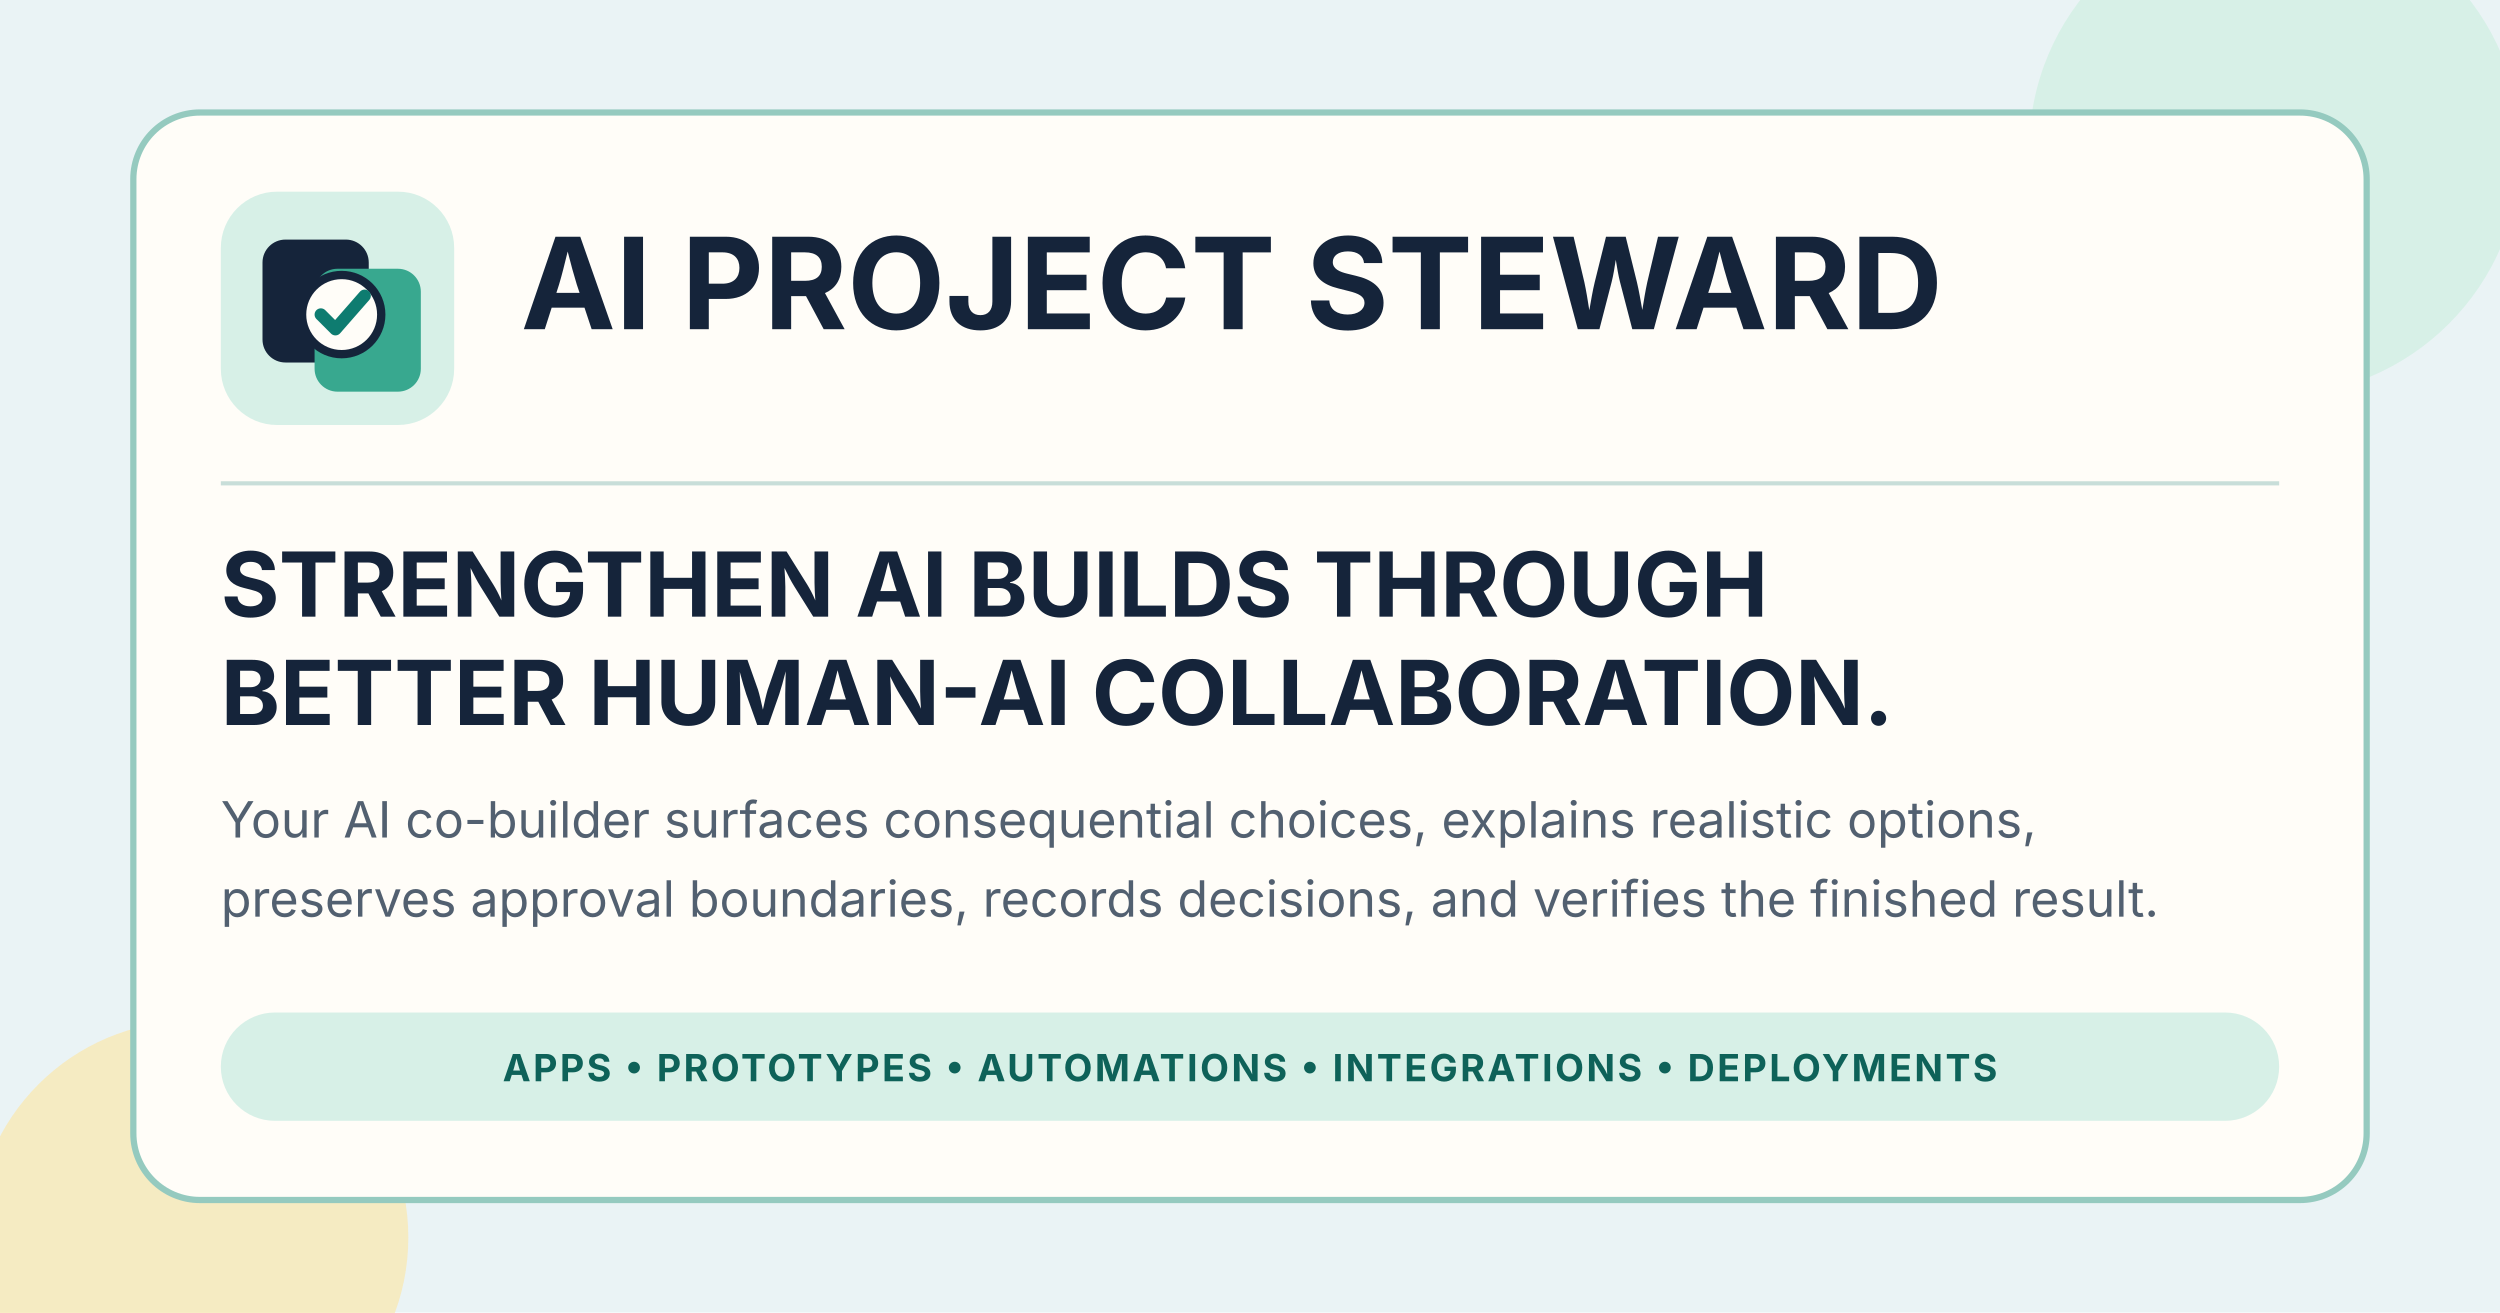
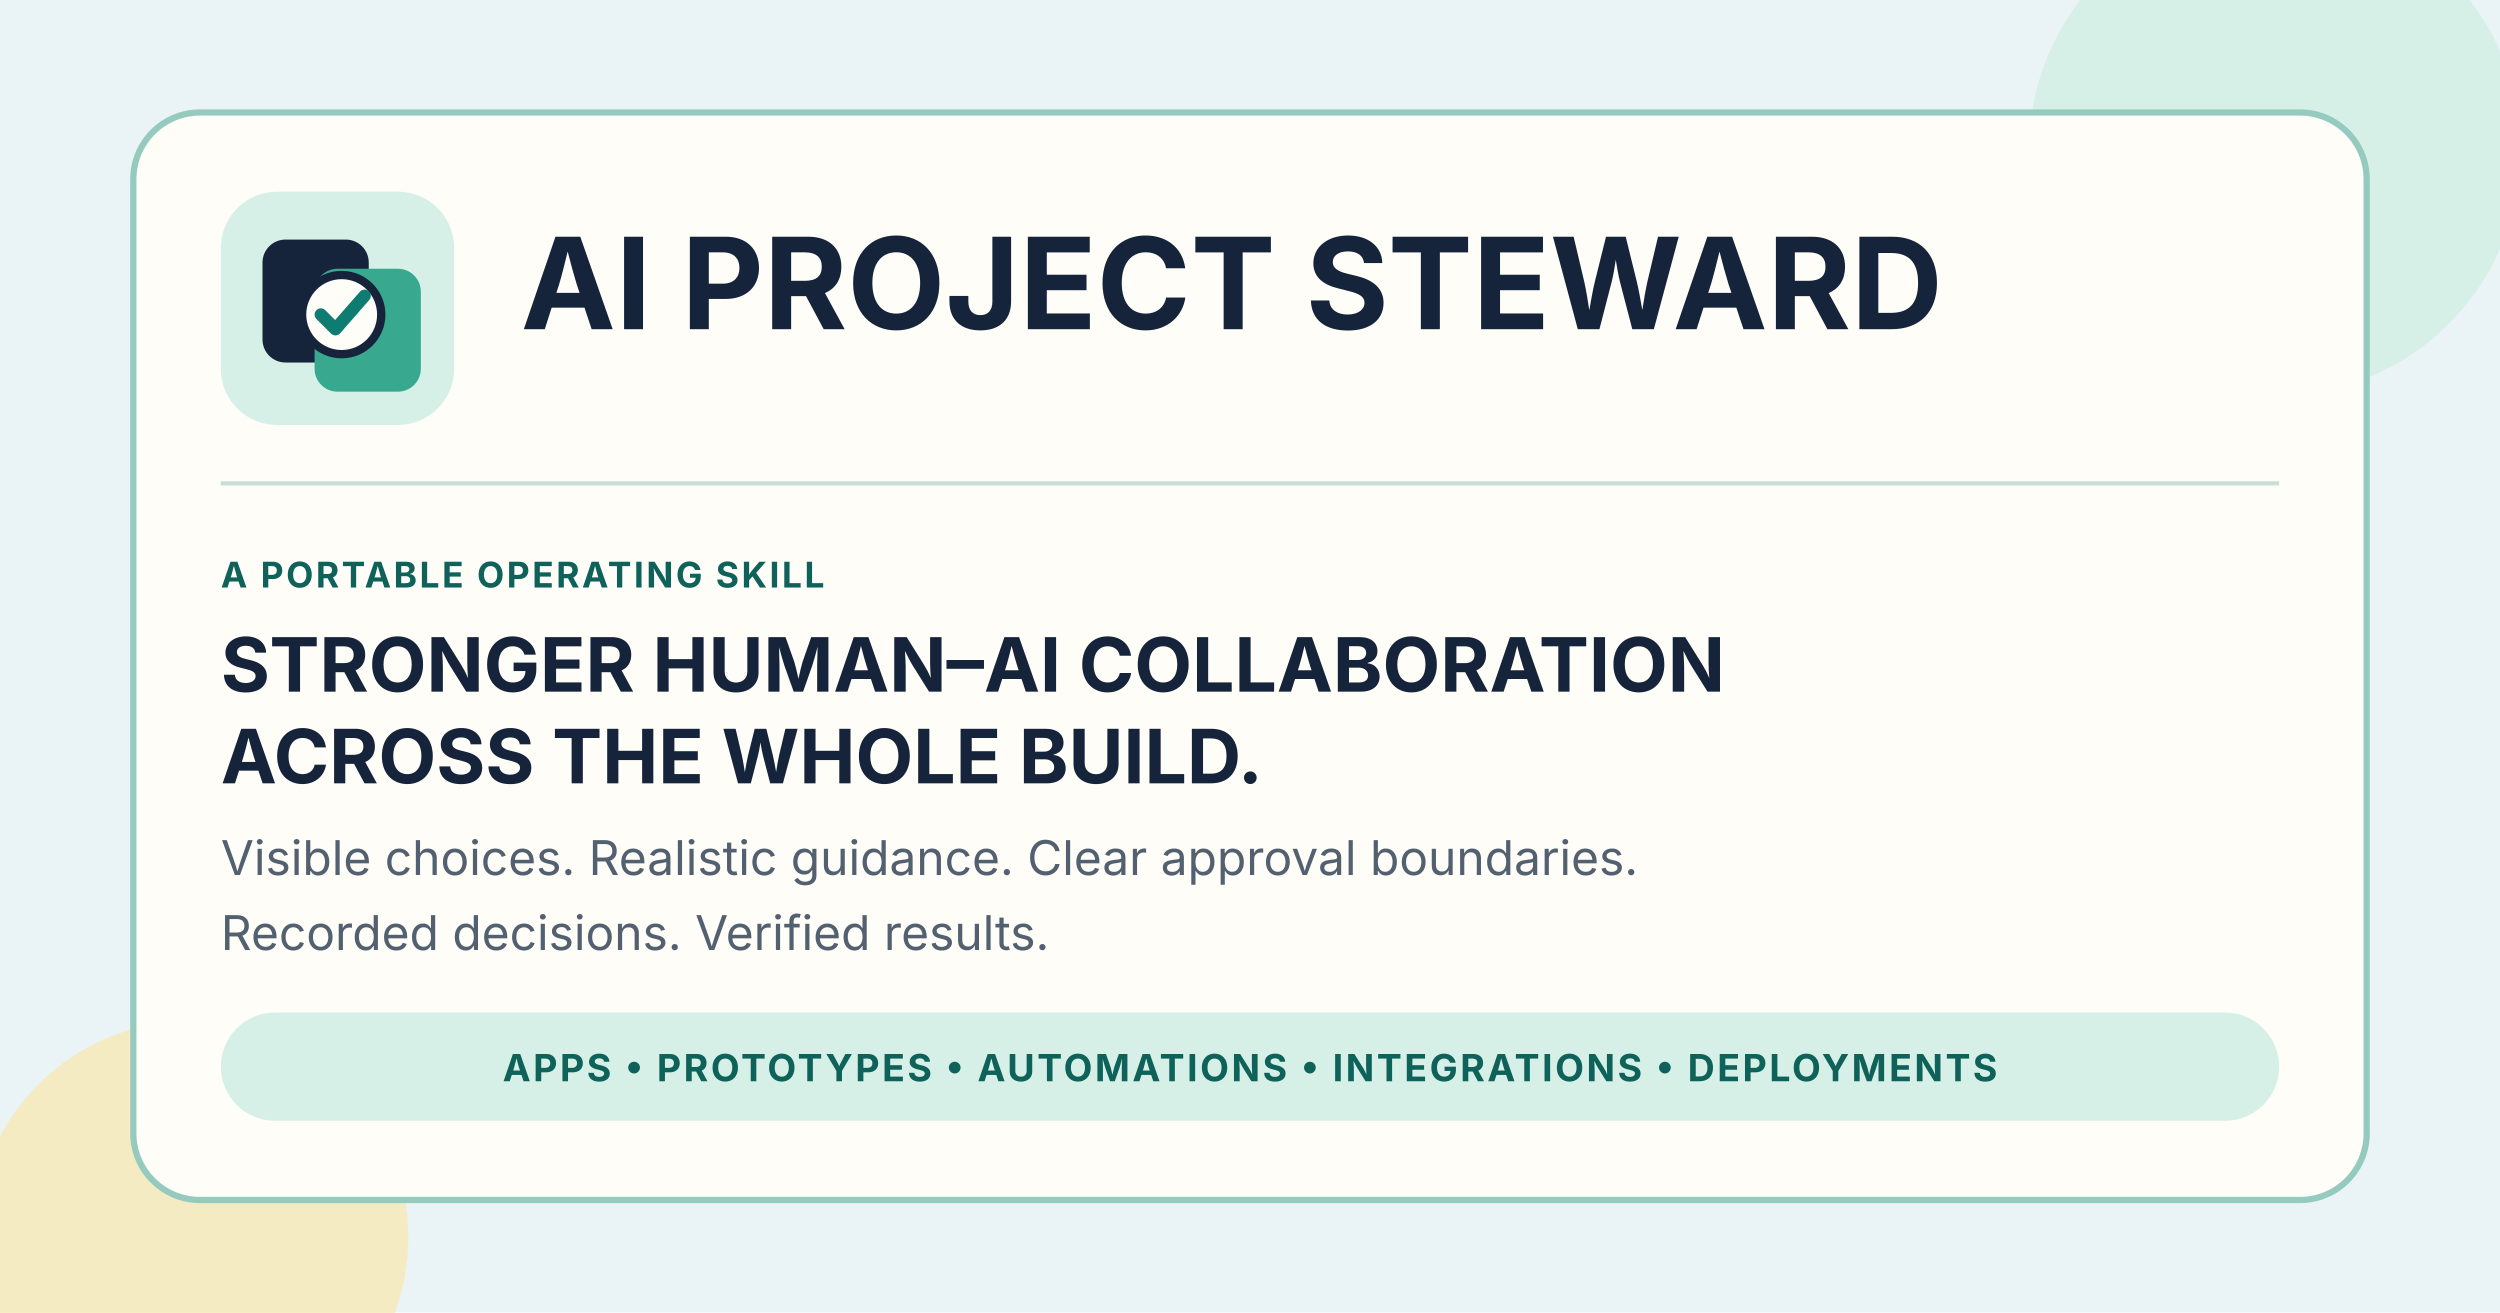
<svg xmlns="http://www.w3.org/2000/svg" width="1200" height="630" viewBox="0 0 1200 630" role="img" aria-labelledby="title desc">
  <rect width="1200" height="630" fill="#EAF3F5" />
  <circle cx="1092" cy="72" r="118" fill="#D7F0E7" />
  <circle cx="92" cy="594" r="104" fill="#FAE7AF" opacity="0.72" />
  <rect x="64" y="54" width="1072" height="522" rx="32" fill="#FFFDF8" stroke="#95CABF" stroke-width="3" />
  <g transform="translate(106 92)">
    <rect width="112" height="112" rx="27" fill="#D7F0E7" />
    <rect x="20" y="23" width="51" height="59" rx="11" fill="#15243A" />
    <rect x="45" y="37" width="51" height="59" rx="11" fill="#38A88F" />
    <circle cx="58" cy="59" r="19" fill="#FFFDF8" stroke="#15243A" stroke-width="4" />
    <path d="M48 59l7 7 14-16" fill="none" stroke="#0E7C70" stroke-width="6" stroke-linecap="round" stroke-linejoin="round" />
  </g>
  <text x="250" y="158" fill="#15243A" font-family="Inter, Arial, sans-serif" font-size="61" font-weight="750">AI PROJECT STEWARD</text>
  <line x1="106" y1="232" x2="1094" y2="232" stroke="#C8DED9" stroke-width="2" />
-   <text x="106" y="296" fill="#15243A" font-family="Inter, Arial, sans-serif" font-size="43" font-weight="750">STRENGTHEN AI BUILDS THROUGH</text>
-   <text x="106" y="348" fill="#15243A" font-family="Inter, Arial, sans-serif" font-size="43" font-weight="750">BETTER HUMAN-AI COLLABORATION.</text>
-   <text x="106" y="402" fill="#526070" font-family="Inter, Arial, sans-serif" font-size="24">Your AI co-builder surfaces consequential choices, explains realistic options,</text>
-   <text x="106" y="440" fill="#526070" font-family="Inter, Arial, sans-serif" font-size="24">preserves approval boundaries, records decisions, and verifies the finished result.</text>
+   <text x="106" y="282" fill="#0E6259" font-family="Inter, Arial, sans-serif" font-size="17" font-weight="750" letter-spacing="1.2">A PORTABLE OPERATING SKILL</text>
+   <text x="106" y="332" fill="#15243A" font-family="Inter, Arial, sans-serif" font-size="36" font-weight="750">STRONGER HUMAN–AI COLLABORATION</text>
+   <text x="106" y="376" fill="#15243A" font-family="Inter, Arial, sans-serif" font-size="36" font-weight="750">ACROSS THE WHOLE BUILD.</text>
+   <text x="106" y="420" fill="#526070" font-family="Inter, Arial, sans-serif" font-size="23">Visible choices. Realistic guidance. Clear approval boundaries.</text>
+   <text x="106" y="456" fill="#526070" font-family="Inter, Arial, sans-serif" font-size="23">Recorded decisions. Verified results.</text>
  <rect x="106" y="486" width="988" height="52" rx="26" fill="#D7F0E7" />
  <text x="600" y="519" fill="#0E6259" font-family="Inter, Arial, sans-serif" font-size="18" font-weight="700" text-anchor="middle" letter-spacing="1.2">APPS  •  PROTOTYPES  •  AUTOMATIONS  •  INTEGRATIONS  •  DEPLOYMENTS</text>
</svg>
